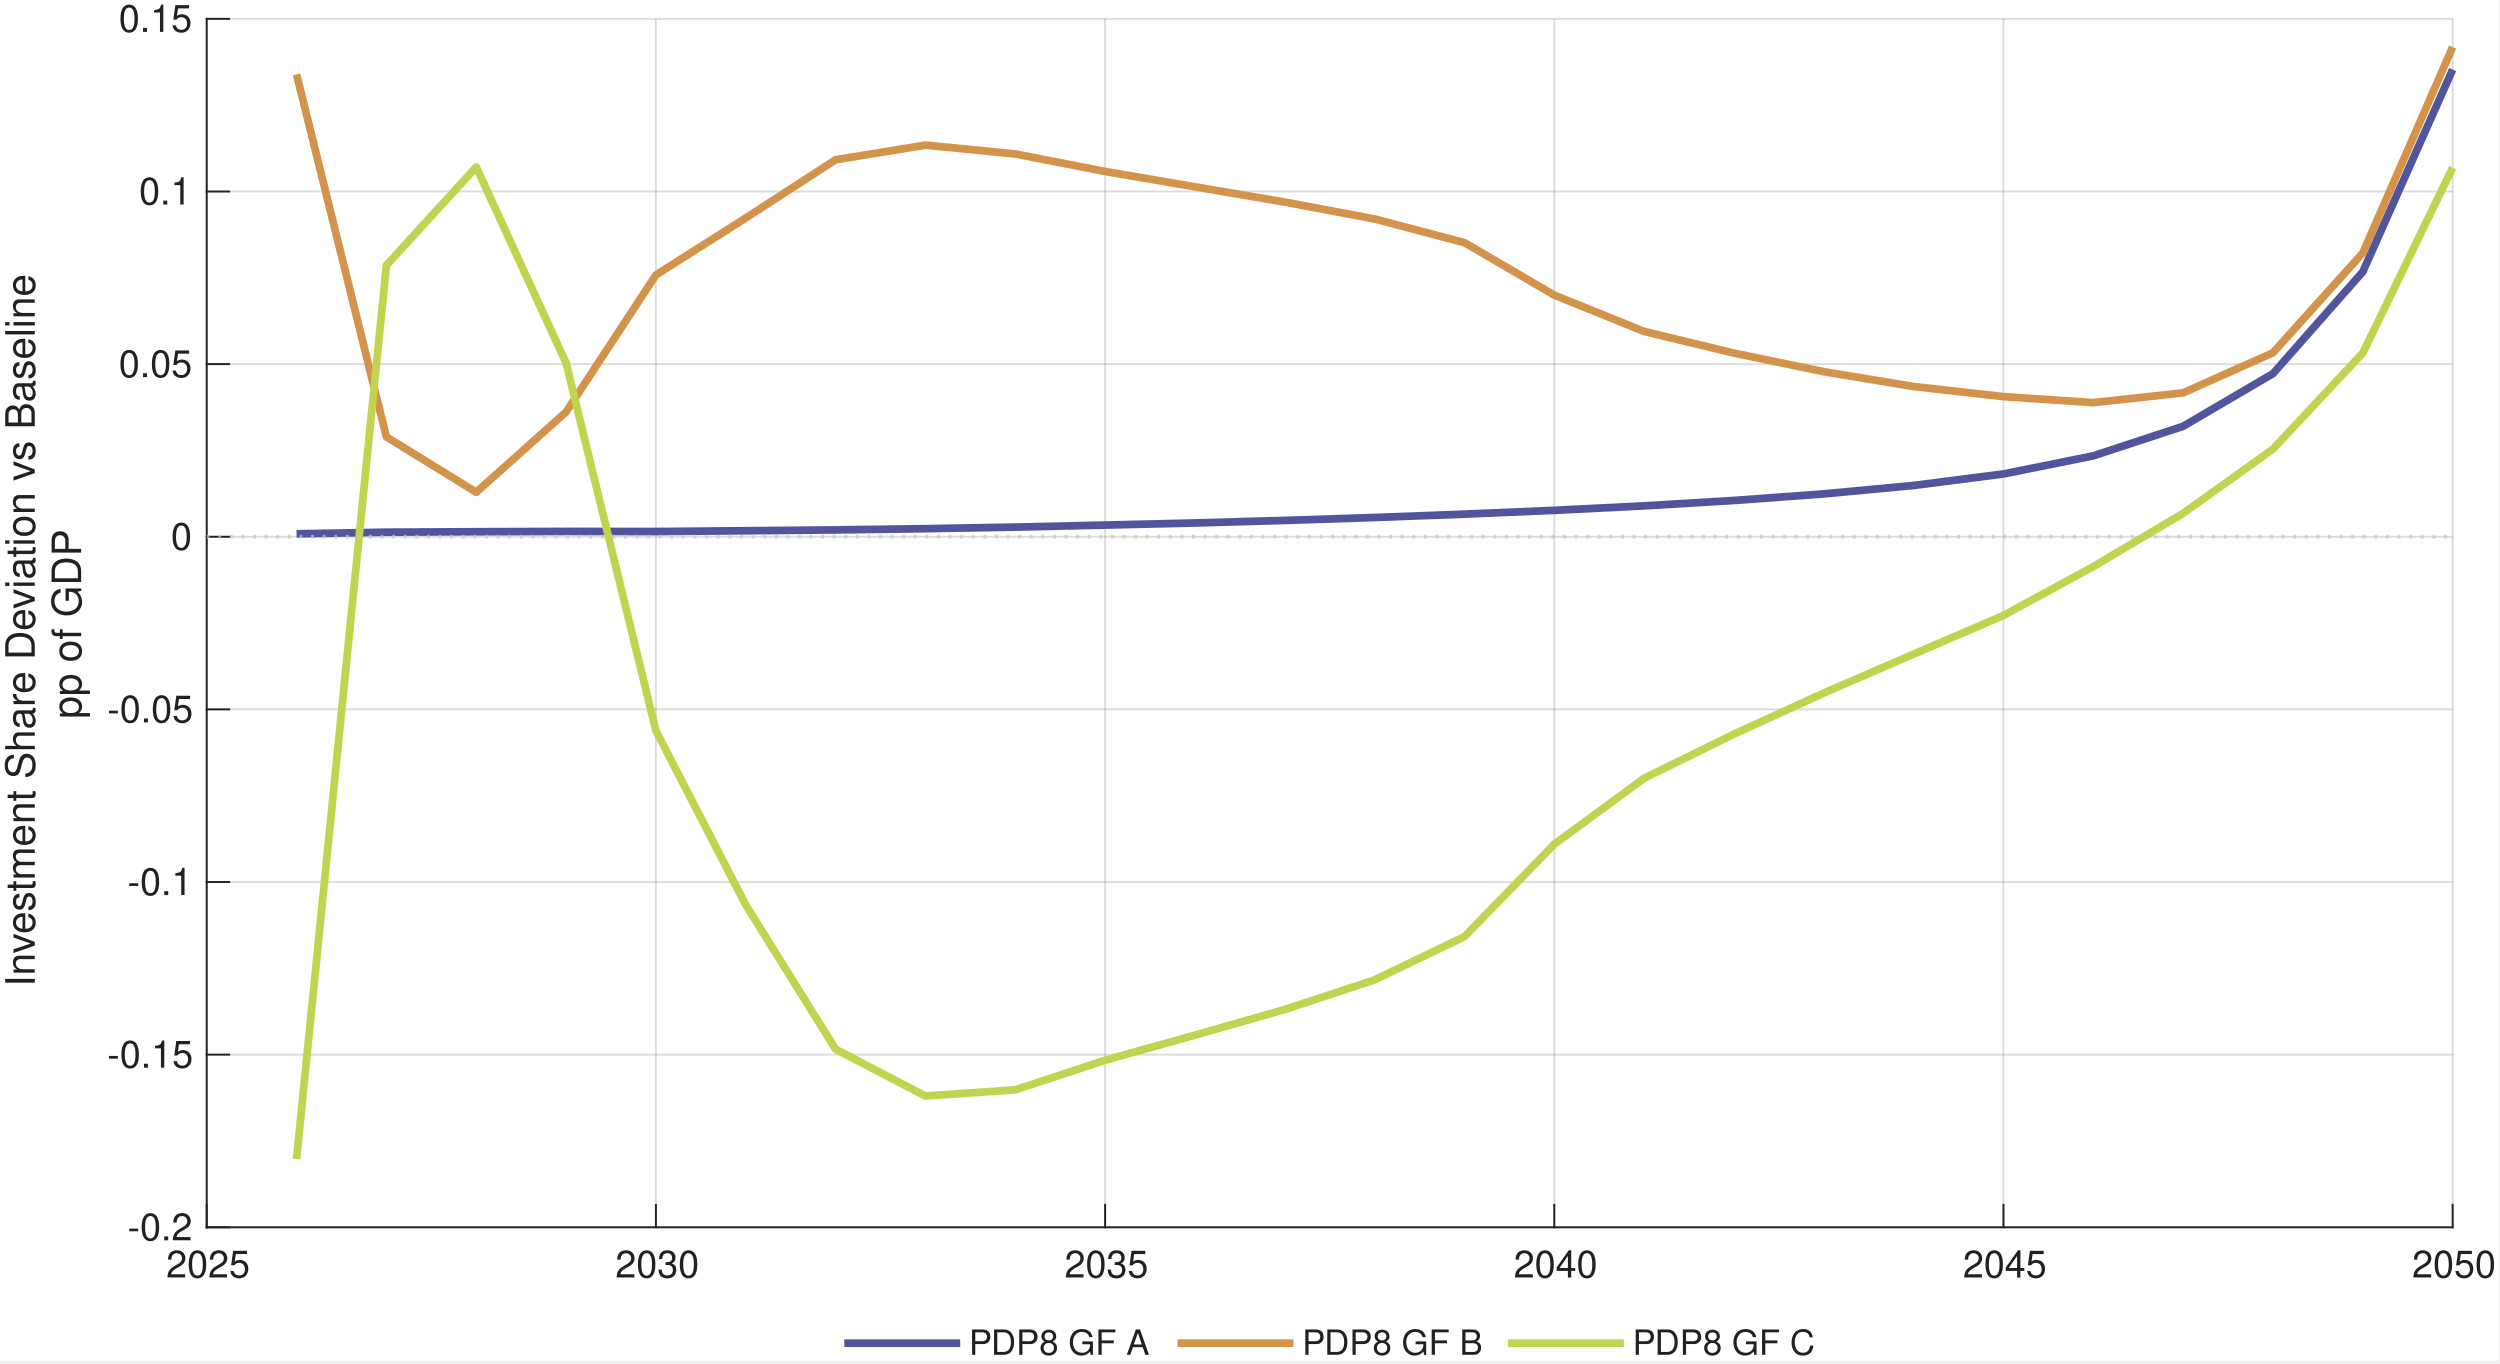
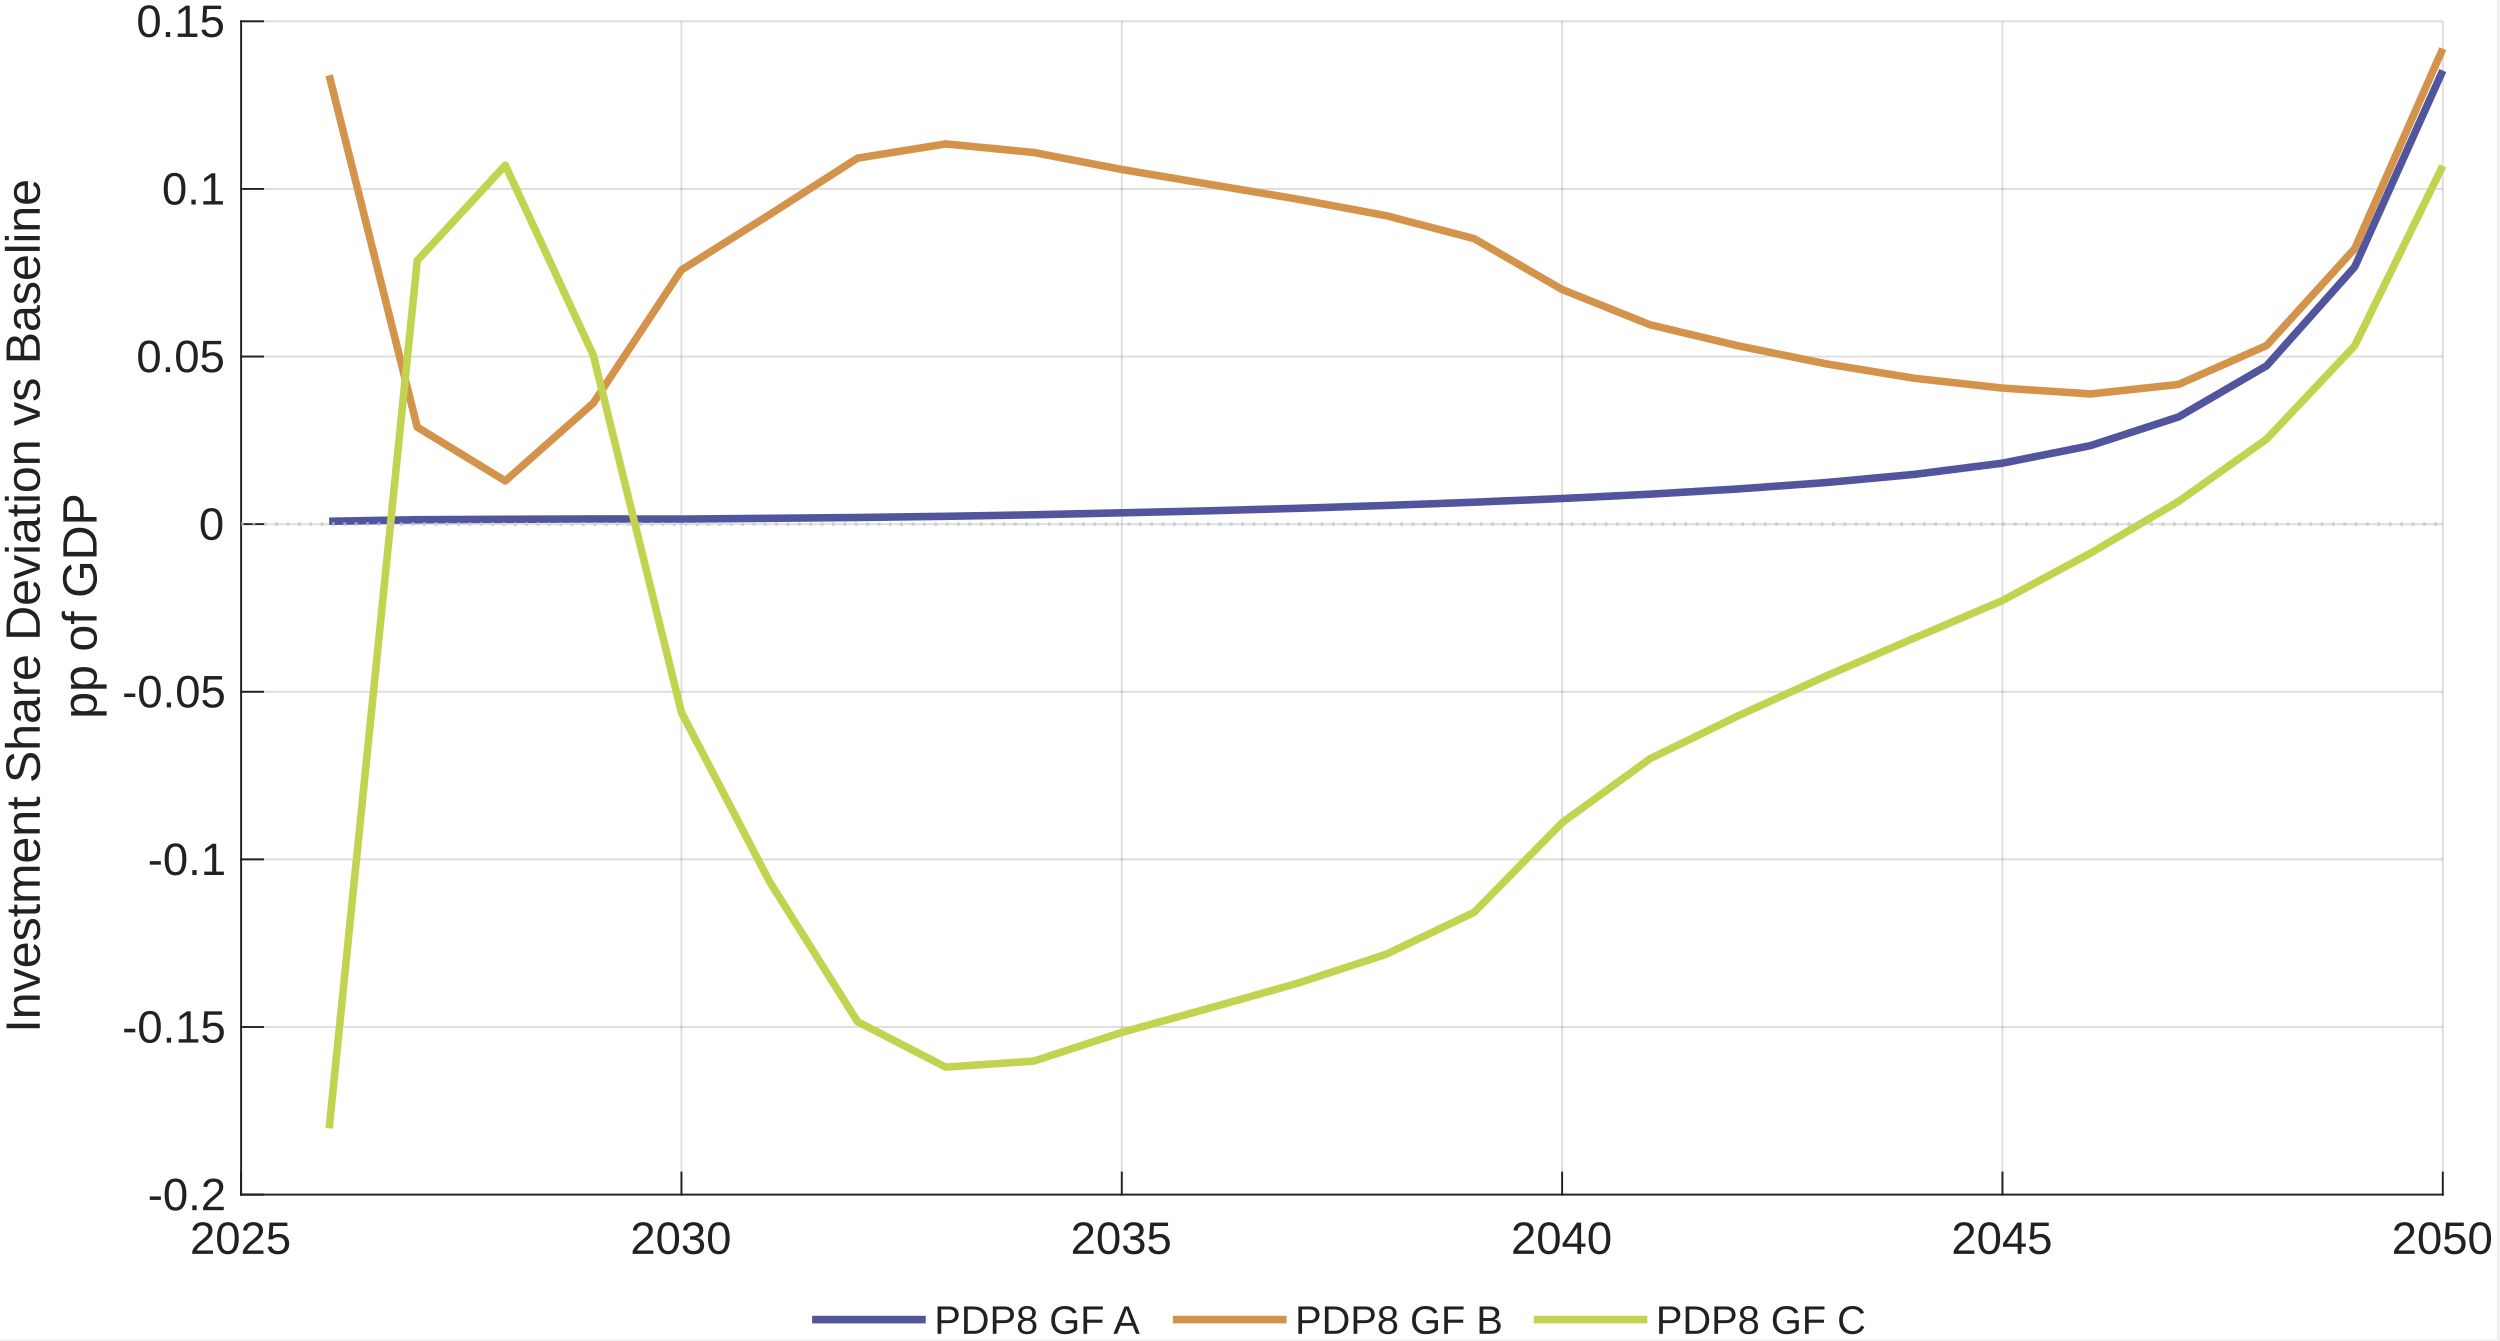
- <svg xmlns="http://www.w3.org/2000/svg" width="228.247mm" height="124.531mm" viewBox="0 0 647 353" version="1.2" baseProfile="tiny">
+ <svg xmlns="http://www.w3.org/2000/svg" width="232.833mm" height="124.883mm" viewBox="0 0 660 354" version="1.2" baseProfile="tiny">
  <defs>
</defs>
  <g fill="none" stroke="black" stroke-width="1" fill-rule="evenodd" stroke-linecap="square" stroke-linejoin="bevel">
-     <g fill="#ffffff" fill-opacity="1" stroke="none" transform="matrix(0.75,0,0,0.75,-44.0012,-23.625)" font-family="MS Shell Dlg 2" font-size="8.25" font-weight="400" font-style="normal">
-       <path vector-effect="none" fill-rule="evenodd" d="M57,30 L921,30 L921,501 L57,501 L57,30" />
+     <g fill="#ffffff" fill-opacity="1" stroke="none" transform="matrix(0.75,0,0,0.75,-33.8497,-22.875)" font-family="MS Shell Dlg 2" font-size="8.25" font-weight="400" font-style="normal">
+       <path vector-effect="none" fill-rule="evenodd" d="M44,29 L924,29 L924,502 L44,502 L44,29" />
    </g>
-     <g fill="#ffffff" fill-opacity="1" stroke="none" transform="matrix(7.5e-05,0,0,7.5e-05,-44.0012,-23.625)" font-family="MS Shell Dlg 2" font-size="8.25" font-weight="400" font-style="normal">
-       <path vector-effect="none" fill-rule="evenodd" d="M1.3e+06,380000 L1.3e+06,4.55e+06 L9.05e+06,4.55e+06 L9.05e+06,380000 L1.3e+06,380000" />
+     <g fill="#ffffff" fill-opacity="1" stroke="none" transform="matrix(7.5e-05,0,0,7.5e-05,-33.8497,-22.875)" font-family="MS Shell Dlg 2" font-size="8.25" font-weight="400" font-style="normal">
+       <path vector-effect="none" fill-rule="evenodd" d="M1.3e+06,380000 L1.3e+06,4.51e+06 L9.05e+06,4.51e+06 L9.05e+06,380000 L1.3e+06,380000" />
    </g>
-     <g fill="#212121" fill-opacity="0.149" stroke="#212121" stroke-opacity="0.149" stroke-width="0.667" stroke-linecap="butt" stroke-linejoin="round" transform="matrix(0.75,0,0,0.75,-44.0012,-23.625)" font-family="MS Shell Dlg 2" font-size="8.25" font-weight="400" font-style="normal">
-       <polyline fill="none" vector-effect="none" points="130,38 130,455 " />
-       <polyline fill="none" vector-effect="none" points="285,38 285,455 " />
-       <polyline fill="none" vector-effect="none" points="440,38 440,455 " />
-       <polyline fill="none" vector-effect="none" points="595,38 595,455 " />
-       <polyline fill="none" vector-effect="none" points="750,38 750,455 " />
-       <polyline fill="none" vector-effect="none" points="905,38 905,455 " />
-       <polyline fill="none" vector-effect="none" points="130,455 905,455 " />
-       <polyline fill="none" vector-effect="none" points="130,395.429 905,395.429 " />
-       <polyline fill="none" vector-effect="none" points="130,335.857 905,335.857 " />
-       <polyline fill="none" vector-effect="none" points="130,276.286 905,276.286 " />
-       <polyline fill="none" vector-effect="none" points="130,216.714 905,216.714 " />
-       <polyline fill="none" vector-effect="none" points="130,157.143 905,157.143 " />
-       <polyline fill="none" vector-effect="none" points="130,97.571 905,97.571 " />
+     <g fill="#212121" fill-opacity="0.149" stroke="#212121" stroke-opacity="0.149" stroke-width="0.667" stroke-linecap="butt" stroke-linejoin="round" transform="matrix(0.75,0,0,0.75,-33.8497,-22.875)" font-family="MS Shell Dlg 2" font-size="8.25" font-weight="400" font-style="normal">
+       <polyline fill="none" vector-effect="none" points="130,38 130,451 " />
+       <polyline fill="none" vector-effect="none" points="285,38 285,451 " />
+       <polyline fill="none" vector-effect="none" points="440,38 440,451 " />
+       <polyline fill="none" vector-effect="none" points="595,38 595,451 " />
+       <polyline fill="none" vector-effect="none" points="750,38 750,451 " />
+       <polyline fill="none" vector-effect="none" points="905,38 905,451 " />
+       <polyline fill="none" vector-effect="none" points="130,451 905,451 " />
+       <polyline fill="none" vector-effect="none" points="130,392 905,392 " />
+       <polyline fill="none" vector-effect="none" points="130,333 905,333 " />
+       <polyline fill="none" vector-effect="none" points="130,274 905,274 " />
+       <polyline fill="none" vector-effect="none" points="130,215 905,215 " />
+       <polyline fill="none" vector-effect="none" points="130,156 905,156 " />
+       <polyline fill="none" vector-effect="none" points="130,97 905,97 " />
      <polyline fill="none" vector-effect="none" points="130,38 905,38 " />
    </g>
-     <g fill="#212121" fill-opacity="1" stroke="#212121" stroke-opacity="1" stroke-width="0.667" stroke-linecap="square" stroke-linejoin="round" transform="matrix(0.75,0,0,0.75,-44.0012,-23.625)" font-family="MS Shell Dlg 2" font-size="8.25" font-weight="400" font-style="normal">
-       <polyline fill="none" vector-effect="none" points="130,455 905,455 " />
-       <polyline fill="none" vector-effect="none" points="130,455 130,447.25 " />
-       <polyline fill="none" vector-effect="none" points="285,455 285,447.25 " />
-       <polyline fill="none" vector-effect="none" points="440,455 440,447.25 " />
-       <polyline fill="none" vector-effect="none" points="595,455 595,447.25 " />
-       <polyline fill="none" vector-effect="none" points="750,455 750,447.25 " />
-       <polyline fill="none" vector-effect="none" points="905,455 905,447.25 " />
+     <g fill="#212121" fill-opacity="1" stroke="#212121" stroke-opacity="1" stroke-width="0.667" stroke-linecap="square" stroke-linejoin="round" transform="matrix(0.75,0,0,0.75,-33.8497,-22.875)" font-family="MS Shell Dlg 2" font-size="8.25" font-weight="400" font-style="normal">
+       <polyline fill="none" vector-effect="none" points="130,451 905,451 " />
+       <polyline fill="none" vector-effect="none" points="130,451 130,443.25 " />
+       <polyline fill="none" vector-effect="none" points="285,451 285,443.25 " />
+       <polyline fill="none" vector-effect="none" points="440,451 440,443.25 " />
+       <polyline fill="none" vector-effect="none" points="595,451 595,443.25 " />
+       <polyline fill="none" vector-effect="none" points="750,451 750,443.25 " />
+       <polyline fill="none" vector-effect="none" points="905,451 905,443.25 " />
    </g>
-     <g fill="#212121" fill-opacity="1" stroke="#212121" stroke-opacity="1" stroke-width="1" stroke-linecap="square" stroke-linejoin="bevel" transform="matrix(0.75,0,0,0.75,42.9988,330.625)" font-family="Helvetica" font-size="13" font-weight="400" font-style="normal">
-       <text fill="#212121" fill-opacity="1" stroke="none" xml:space="preserve" x="0" y="0" font-family="Helvetica" font-size="13" font-weight="400" font-style="normal">2025</text>
+     <g fill="#212121" fill-opacity="1" stroke="#212121" stroke-opacity="1" stroke-width="1" stroke-linecap="square" stroke-linejoin="bevel" transform="matrix(0.75,0,0,0.75,50.1503,331.025)" font-family="Arial" font-size="16" font-weight="400" font-style="normal">
+       <text fill="#212121" fill-opacity="1" stroke="none" xml:space="preserve" x="0" y="0" font-family="Arial" font-size="16" font-weight="400" font-style="normal">2025</text>
    </g>
-     <g fill="#212121" fill-opacity="1" stroke="#212121" stroke-opacity="1" stroke-width="1" stroke-linecap="square" stroke-linejoin="bevel" transform="matrix(0.75,0,0,0.75,159.249,330.625)" font-family="Helvetica" font-size="13" font-weight="400" font-style="normal">
-       <text fill="#212121" fill-opacity="1" stroke="none" xml:space="preserve" x="0" y="0" font-family="Helvetica" font-size="13" font-weight="400" font-style="normal">2030</text>
+     <g fill="#212121" fill-opacity="1" stroke="#212121" stroke-opacity="1" stroke-width="1" stroke-linecap="square" stroke-linejoin="bevel" transform="matrix(0.75,0,0,0.75,166.4,331.025)" font-family="Arial" font-size="16" font-weight="400" font-style="normal">
+       <text fill="#212121" fill-opacity="1" stroke="none" xml:space="preserve" x="0" y="0" font-family="Arial" font-size="16" font-weight="400" font-style="normal">2030</text>
    </g>
-     <g fill="#212121" fill-opacity="1" stroke="#212121" stroke-opacity="1" stroke-width="1" stroke-linecap="square" stroke-linejoin="bevel" transform="matrix(0.75,0,0,0.75,275.499,330.625)" font-family="Helvetica" font-size="13" font-weight="400" font-style="normal">
-       <text fill="#212121" fill-opacity="1" stroke="none" xml:space="preserve" x="0" y="0" font-family="Helvetica" font-size="13" font-weight="400" font-style="normal">2035</text>
+     <g fill="#212121" fill-opacity="1" stroke="#212121" stroke-opacity="1" stroke-width="1" stroke-linecap="square" stroke-linejoin="bevel" transform="matrix(0.75,0,0,0.75,282.65,331.025)" font-family="Arial" font-size="16" font-weight="400" font-style="normal">
+       <text fill="#212121" fill-opacity="1" stroke="none" xml:space="preserve" x="0" y="0" font-family="Arial" font-size="16" font-weight="400" font-style="normal">2035</text>
    </g>
-     <g fill="#212121" fill-opacity="1" stroke="#212121" stroke-opacity="1" stroke-width="1" stroke-linecap="square" stroke-linejoin="bevel" transform="matrix(0.75,0,0,0.75,391.749,330.625)" font-family="Helvetica" font-size="13" font-weight="400" font-style="normal">
-       <text fill="#212121" fill-opacity="1" stroke="none" xml:space="preserve" x="0" y="0" font-family="Helvetica" font-size="13" font-weight="400" font-style="normal">2040</text>
+     <g fill="#212121" fill-opacity="1" stroke="#212121" stroke-opacity="1" stroke-width="1" stroke-linecap="square" stroke-linejoin="bevel" transform="matrix(0.75,0,0,0.75,398.9,331.025)" font-family="Arial" font-size="16" font-weight="400" font-style="normal">
+       <text fill="#212121" fill-opacity="1" stroke="none" xml:space="preserve" x="0" y="0" font-family="Arial" font-size="16" font-weight="400" font-style="normal">2040</text>
    </g>
-     <g fill="#212121" fill-opacity="1" stroke="#212121" stroke-opacity="1" stroke-width="1" stroke-linecap="square" stroke-linejoin="bevel" transform="matrix(0.75,0,0,0.75,507.999,330.625)" font-family="Helvetica" font-size="13" font-weight="400" font-style="normal">
-       <text fill="#212121" fill-opacity="1" stroke="none" xml:space="preserve" x="0" y="0" font-family="Helvetica" font-size="13" font-weight="400" font-style="normal">2045</text>
+     <g fill="#212121" fill-opacity="1" stroke="#212121" stroke-opacity="1" stroke-width="1" stroke-linecap="square" stroke-linejoin="bevel" transform="matrix(0.75,0,0,0.75,515.15,331.025)" font-family="Arial" font-size="16" font-weight="400" font-style="normal">
+       <text fill="#212121" fill-opacity="1" stroke="none" xml:space="preserve" x="0" y="0" font-family="Arial" font-size="16" font-weight="400" font-style="normal">2045</text>
    </g>
-     <g fill="#212121" fill-opacity="1" stroke="#212121" stroke-opacity="1" stroke-width="1" stroke-linecap="square" stroke-linejoin="bevel" transform="matrix(0.75,0,0,0.75,624.249,330.625)" font-family="Helvetica" font-size="13" font-weight="400" font-style="normal">
-       <text fill="#212121" fill-opacity="1" stroke="none" xml:space="preserve" x="0" y="0" font-family="Helvetica" font-size="13" font-weight="400" font-style="normal">2050</text>
+     <g fill="#212121" fill-opacity="1" stroke="#212121" stroke-opacity="1" stroke-width="1" stroke-linecap="square" stroke-linejoin="bevel" transform="matrix(0.75,0,0,0.75,631.4,331.025)" font-family="Arial" font-size="16" font-weight="400" font-style="normal">
+       <text fill="#212121" fill-opacity="1" stroke="none" xml:space="preserve" x="0" y="0" font-family="Arial" font-size="16" font-weight="400" font-style="normal">2050</text>
    </g>
-     <g fill="#212121" fill-opacity="1" stroke="#212121" stroke-opacity="1" stroke-width="1" stroke-linecap="square" stroke-linejoin="bevel" transform="matrix(0,-0.75,0.75,0,9.00001,255.375)" font-family="Helvetica" font-size="14" font-weight="400" font-style="normal">
-       <text fill="#212121" fill-opacity="1" stroke="none" xml:space="preserve" x="0" y="0" font-family="Helvetica" font-size="14" font-weight="400" font-style="normal">Investment Share Deviation vs Baseline</text>
+     <g fill="#212121" fill-opacity="1" stroke="#212121" stroke-opacity="1" stroke-width="1" stroke-linecap="square" stroke-linejoin="bevel" transform="matrix(0,-0.75,0.75,0,10.5,272.625)" font-family="Arial" font-size="17" font-weight="400" font-style="normal">
+       <text fill="#212121" fill-opacity="1" stroke="none" xml:space="preserve" x="0" y="0" font-family="Arial" font-size="17" font-weight="400" font-style="normal">Investment Share Deviation vs Baseline</text>
    </g>
-     <g fill="#212121" fill-opacity="1" stroke="#212121" stroke-opacity="1" stroke-width="1" stroke-linecap="square" stroke-linejoin="bevel" transform="matrix(0,-0.75,0.75,0,21,186)" font-family="Helvetica" font-size="14" font-weight="400" font-style="normal">
-       <text fill="#212121" fill-opacity="1" stroke="none" xml:space="preserve" x="0" y="0" font-family="Helvetica" font-size="14" font-weight="400" font-style="normal">pp of GDP</text>
+     <g fill="#212121" fill-opacity="1" stroke="#212121" stroke-opacity="1" stroke-width="1" stroke-linecap="square" stroke-linejoin="bevel" transform="matrix(0,-0.75,0.75,0,25.5,189.75)" font-family="Arial" font-size="17" font-weight="400" font-style="normal">
+       <text fill="#212121" fill-opacity="1" stroke="none" xml:space="preserve" x="0" y="0" font-family="Arial" font-size="17" font-weight="400" font-style="normal">pp of GDP</text>
    </g>
-     <g fill="#212121" fill-opacity="1" stroke="#212121" stroke-opacity="1" stroke-width="0.667" stroke-linecap="square" stroke-linejoin="round" transform="matrix(0.75,0,0,0.75,-44.0012,-23.625)" font-family="Helvetica" font-size="14" font-weight="400" font-style="normal">
-       <polyline fill="none" vector-effect="none" points="130,455 130,38 " />
-       <polyline fill="none" vector-effect="none" points="130,455 137.75,455 " />
-       <polyline fill="none" vector-effect="none" points="130,395.429 137.75,395.429 " />
-       <polyline fill="none" vector-effect="none" points="130,335.857 137.75,335.857 " />
-       <polyline fill="none" vector-effect="none" points="130,276.286 137.75,276.286 " />
-       <polyline fill="none" vector-effect="none" points="130,216.714 137.75,216.714 " />
-       <polyline fill="none" vector-effect="none" points="130,157.143 137.75,157.143 " />
-       <polyline fill="none" vector-effect="none" points="130,97.571 137.75,97.571 " />
+     <g fill="#212121" fill-opacity="1" stroke="#212121" stroke-opacity="1" stroke-width="0.667" stroke-linecap="square" stroke-linejoin="round" transform="matrix(0.75,0,0,0.75,-33.8497,-22.875)" font-family="Arial" font-size="17" font-weight="400" font-style="normal">
+       <polyline fill="none" vector-effect="none" points="130,451 130,38 " />
+       <polyline fill="none" vector-effect="none" points="130,451 137.75,451 " />
+       <polyline fill="none" vector-effect="none" points="130,392 137.75,392 " />
+       <polyline fill="none" vector-effect="none" points="130,333 137.75,333 " />
+       <polyline fill="none" vector-effect="none" points="130,274 137.75,274 " />
+       <polyline fill="none" vector-effect="none" points="130,215 137.75,215 " />
+       <polyline fill="none" vector-effect="none" points="130,156 137.75,156 " />
+       <polyline fill="none" vector-effect="none" points="130,97 137.75,97 " />
      <polyline fill="none" vector-effect="none" points="130,38 137.75,38 " />
    </g>
-     <g fill="#212121" fill-opacity="1" stroke="#212121" stroke-opacity="1" stroke-width="1" stroke-linecap="square" stroke-linejoin="bevel" transform="matrix(0.75,0,0,0.75,32.9999,321)" font-family="Helvetica" font-size="13" font-weight="400" font-style="normal">
-       <text fill="#212121" fill-opacity="1" stroke="none" xml:space="preserve" x="0" y="0" font-family="Helvetica" font-size="13" font-weight="400" font-style="normal">-0.2</text>
+     <g fill="#212121" fill-opacity="1" stroke="#212121" stroke-opacity="1" stroke-width="1" stroke-linecap="square" stroke-linejoin="bevel" transform="matrix(0.75,0,0,0.75,39.0012,319.5)" font-family="Arial" font-size="16" font-weight="400" font-style="normal">
+       <text fill="#212121" fill-opacity="1" stroke="none" xml:space="preserve" x="0" y="0" font-family="Arial" font-size="16" font-weight="400" font-style="normal">-0.2</text>
    </g>
-     <g fill="#212121" fill-opacity="1" stroke="#212121" stroke-opacity="1" stroke-width="1" stroke-linecap="square" stroke-linejoin="bevel" transform="matrix(0.75,0,0,0.75,27.7499,276.321)" font-family="Helvetica" font-size="13" font-weight="400" font-style="normal">
-       <text fill="#212121" fill-opacity="1" stroke="none" xml:space="preserve" x="0" y="0" font-family="Helvetica" font-size="13" font-weight="400" font-style="normal">-0.15</text>
+     <g fill="#212121" fill-opacity="1" stroke="#212121" stroke-opacity="1" stroke-width="1" stroke-linecap="square" stroke-linejoin="bevel" transform="matrix(0.75,0,0,0.75,32.2512,275.25)" font-family="Arial" font-size="16" font-weight="400" font-style="normal">
+       <text fill="#212121" fill-opacity="1" stroke="none" xml:space="preserve" x="0" y="0" font-family="Arial" font-size="16" font-weight="400" font-style="normal">-0.15</text>
    </g>
-     <g fill="#212121" fill-opacity="1" stroke="#212121" stroke-opacity="1" stroke-width="1" stroke-linecap="square" stroke-linejoin="bevel" transform="matrix(0.75,0,0,0.75,32.9999,231.643)" font-family="Helvetica" font-size="13" font-weight="400" font-style="normal">
-       <text fill="#212121" fill-opacity="1" stroke="none" xml:space="preserve" x="0" y="0" font-family="Helvetica" font-size="13" font-weight="400" font-style="normal">-0.1</text>
+     <g fill="#212121" fill-opacity="1" stroke="#212121" stroke-opacity="1" stroke-width="1" stroke-linecap="square" stroke-linejoin="bevel" transform="matrix(0.75,0,0,0.75,39.0012,231)" font-family="Arial" font-size="16" font-weight="400" font-style="normal">
+       <text fill="#212121" fill-opacity="1" stroke="none" xml:space="preserve" x="0" y="0" font-family="Arial" font-size="16" font-weight="400" font-style="normal">-0.1</text>
    </g>
-     <g fill="#212121" fill-opacity="1" stroke="#212121" stroke-opacity="1" stroke-width="1" stroke-linecap="square" stroke-linejoin="bevel" transform="matrix(0.75,0,0,0.75,27.7499,186.964)" font-family="Helvetica" font-size="13" font-weight="400" font-style="normal">
-       <text fill="#212121" fill-opacity="1" stroke="none" xml:space="preserve" x="0" y="0" font-family="Helvetica" font-size="13" font-weight="400" font-style="normal">-0.05</text>
+     <g fill="#212121" fill-opacity="1" stroke="#212121" stroke-opacity="1" stroke-width="1" stroke-linecap="square" stroke-linejoin="bevel" transform="matrix(0.75,0,0,0.75,32.2512,186.75)" font-family="Arial" font-size="16" font-weight="400" font-style="normal">
+       <text fill="#212121" fill-opacity="1" stroke="none" xml:space="preserve" x="0" y="0" font-family="Arial" font-size="16" font-weight="400" font-style="normal">-0.05</text>
    </g>
-     <g fill="#212121" fill-opacity="1" stroke="#212121" stroke-opacity="1" stroke-width="1" stroke-linecap="square" stroke-linejoin="bevel" transform="matrix(0.75,0,0,0.75,44.2499,142.286)" font-family="Helvetica" font-size="13" font-weight="400" font-style="normal">
-       <text fill="#212121" fill-opacity="1" stroke="none" xml:space="preserve" x="0" y="0" font-family="Helvetica" font-size="13" font-weight="400" font-style="normal">0</text>
+     <g fill="#212121" fill-opacity="1" stroke="#212121" stroke-opacity="1" stroke-width="1" stroke-linecap="square" stroke-linejoin="bevel" transform="matrix(0.75,0,0,0.75,52.5012,142.5)" font-family="Arial" font-size="16" font-weight="400" font-style="normal">
+       <text fill="#212121" fill-opacity="1" stroke="none" xml:space="preserve" x="0" y="0" font-family="Arial" font-size="16" font-weight="400" font-style="normal">0</text>
    </g>
-     <g fill="#212121" fill-opacity="1" stroke="#212121" stroke-opacity="1" stroke-width="1" stroke-linecap="square" stroke-linejoin="bevel" transform="matrix(0.75,0,0,0.75,30.7499,97.6071)" font-family="Helvetica" font-size="13" font-weight="400" font-style="normal">
-       <text fill="#212121" fill-opacity="1" stroke="none" xml:space="preserve" x="0" y="0" font-family="Helvetica" font-size="13" font-weight="400" font-style="normal">0.05</text>
+     <g fill="#212121" fill-opacity="1" stroke="#212121" stroke-opacity="1" stroke-width="1" stroke-linecap="square" stroke-linejoin="bevel" transform="matrix(0.75,0,0,0.75,36.0012,98.25)" font-family="Arial" font-size="16" font-weight="400" font-style="normal">
+       <text fill="#212121" fill-opacity="1" stroke="none" xml:space="preserve" x="0" y="0" font-family="Arial" font-size="16" font-weight="400" font-style="normal">0.05</text>
    </g>
-     <g fill="#212121" fill-opacity="1" stroke="#212121" stroke-opacity="1" stroke-width="1" stroke-linecap="square" stroke-linejoin="bevel" transform="matrix(0.75,0,0,0.75,35.9999,52.9286)" font-family="Helvetica" font-size="13" font-weight="400" font-style="normal">
-       <text fill="#212121" fill-opacity="1" stroke="none" xml:space="preserve" x="0" y="0" font-family="Helvetica" font-size="13" font-weight="400" font-style="normal">0.1</text>
+     <g fill="#212121" fill-opacity="1" stroke="#212121" stroke-opacity="1" stroke-width="1" stroke-linecap="square" stroke-linejoin="bevel" transform="matrix(0.75,0,0,0.75,42.7512,54)" font-family="Arial" font-size="16" font-weight="400" font-style="normal">
+       <text fill="#212121" fill-opacity="1" stroke="none" xml:space="preserve" x="0" y="0" font-family="Arial" font-size="16" font-weight="400" font-style="normal">0.1</text>
    </g>
-     <g fill="#212121" fill-opacity="1" stroke="#212121" stroke-opacity="1" stroke-width="1" stroke-linecap="square" stroke-linejoin="bevel" transform="matrix(0.75,0,0,0.75,30.7499,8.25)" font-family="Helvetica" font-size="13" font-weight="400" font-style="normal">
-       <text fill="#212121" fill-opacity="1" stroke="none" xml:space="preserve" x="0" y="0" font-family="Helvetica" font-size="13" font-weight="400" font-style="normal">0.15</text>
+     <g fill="#212121" fill-opacity="1" stroke="#212121" stroke-opacity="1" stroke-width="1" stroke-linecap="square" stroke-linejoin="bevel" transform="matrix(0.75,0,0,0.75,36.0012,9.75)" font-family="Arial" font-size="16" font-weight="400" font-style="normal">
+       <text fill="#212121" fill-opacity="1" stroke="none" xml:space="preserve" x="0" y="0" font-family="Arial" font-size="16" font-weight="400" font-style="normal">0.15</text>
    </g>
-     <g fill="none" stroke="#50559d" stroke-opacity="1" stroke-width="2.667" stroke-linecap="butt" stroke-linejoin="round" transform="matrix(0.75,0,0,0.75,-44.0012,-23.625)" font-family="Helvetica" font-size="13" font-weight="400" font-style="normal">
-       <polyline fill="none" vector-effect="none" points="161,215.698 192,215.14 223,214.985 254,214.876 285,214.918 316,214.645 347,214.354 378,213.931 409,213.381 440,212.687 471,211.959 502,211.082 533,210.069 564,208.908 595,207.601 626,206.056 657,204.197 688,201.923 719,199.012 750,195.036 781,188.792 812,178.59 843,160.419 874,125.269 905,55.501 " />
+     <g fill="none" stroke="#50559d" stroke-opacity="1" stroke-width="2.667" stroke-linecap="butt" stroke-linejoin="round" transform="matrix(0.75,0,0,0.75,-33.8497,-22.875)" font-family="Arial" font-size="16" font-weight="400" font-style="normal">
+       <polyline fill="none" vector-effect="none" points="161,213.994 192,213.441 223,213.288 254,213.18 285,213.221 316,212.951 347,212.663 378,212.243 409,211.698 440,211.012 471,210.29 502,209.422 533,208.419 564,207.268 595,205.974 626,204.444 657,202.603 688,200.351 719,197.468 750,193.53 781,187.346 812,177.242 843,159.245 874,124.432 905,55.333 " />
    </g>
-     <g fill="none" stroke="#d3934b" stroke-opacity="1" stroke-width="2.667" stroke-linecap="butt" stroke-linejoin="round" transform="matrix(0.75,0,0,0.75,-44.0012,-23.625)" font-family="Helvetica" font-size="13" font-weight="400" font-style="normal">
-       <polyline fill="none" vector-effect="none" points="161,57.169 192,182.251 223,201.352 254,173.667 285,126.377 316,106.72 347,86.616 378,81.579 409,84.624 440,90.677 471,95.966 502,101.232 533,107.066 564,115.229 595,133.333 626,145.873 657,153.349 688,159.759 719,164.88 750,168.365 781,170.441 812,167.055 843,153.21 874,118.785 905,47.743 " />
+     <g fill="none" stroke="#d3934b" stroke-opacity="1" stroke-width="2.667" stroke-linecap="butt" stroke-linejoin="round" transform="matrix(0.75,0,0,0.75,-33.8497,-22.875)" font-family="Arial" font-size="16" font-weight="400" font-style="normal">
+       <polyline fill="none" vector-effect="none" points="161,56.985 192,180.867 223,199.785 254,172.366 285,125.529 316,106.061 347,86.149 378,81.161 409,84.177 440,90.172 471,95.409 502,100.625 533,106.404 564,114.488 595,132.418 626,144.839 657,152.242 688,158.591 719,163.662 750,167.114 781,169.17 812,165.817 843,152.105 874,118.01 905,47.649 " />
    </g>
-     <g fill="none" stroke="#c1d34f" stroke-opacity="1" stroke-width="2.667" stroke-linecap="butt" stroke-linejoin="round" transform="matrix(0.75,0,0,0.75,-44.0012,-23.625)" font-family="Helvetica" font-size="13" font-weight="400" font-style="normal">
-       <polyline fill="none" vector-effect="none" points="161,431.449 192,123.043 223,89.134 254,156.733 285,283.646 316,343.74 347,393.559 378,409.686 409,407.558 440,397.345 471,388.684 502,379.837 533,369.604 564,354.693 595,322.809 626,300.048 657,284.812 688,270.629 719,257.2 750,243.863 781,226.998 812,208.631 843,186.462 874,153.277 905,89.364 " />
+     <g fill="none" stroke="#c1d34f" stroke-opacity="1" stroke-width="2.667" stroke-linecap="butt" stroke-linejoin="round" transform="matrix(0.75,0,0,0.75,-33.8497,-22.875)" font-family="Arial" font-size="16" font-weight="400" font-style="normal">
+       <polyline fill="none" vector-effect="none" points="161,427.675 192,122.227 223,88.644 254,155.594 285,281.29 316,340.807 347,390.148 378,406.121 409,404.013 440,393.899 471,385.32 502,376.558 533,366.423 564,351.655 595,320.077 626,297.534 657,282.445 688,268.398 719,255.097 750,241.888 781,225.185 812,206.994 843,185.038 874,152.171 905,88.872 " />
    </g>
-     <g fill="#c0c7cd" fill-opacity="0.702" stroke="#c0c7cd" stroke-opacity="0.702" stroke-dasharray="1,3" stroke-dashoffset="0" stroke-width="1.333" stroke-linecap="butt" stroke-linejoin="round" transform="matrix(0.75,0,0,0.75,-44.0012,-23.625)" font-family="Helvetica" font-size="13" font-weight="400" font-style="normal">
-       <polyline fill="none" vector-effect="none" points="130,216.714 905,216.714 " />
+     <g fill="#c0c7cd" fill-opacity="0.702" stroke="#c0c7cd" stroke-opacity="0.702" stroke-dasharray="1,3" stroke-dashoffset="0" stroke-width="1.333" stroke-linecap="butt" stroke-linejoin="round" transform="matrix(0.75,0,0,0.75,-33.8497,-22.875)" font-family="Arial" font-size="16" font-weight="400" font-style="normal">
+       <polyline fill="none" vector-effect="none" points="130,215 905,215 " />
    </g>
-     <g fill="#50559d" fill-opacity="1" stroke="#50559d" stroke-opacity="1" stroke-width="2.667" stroke-linecap="butt" stroke-linejoin="round" transform="matrix(0.75,0,0,0.75,-44.0012,-23.625)" font-family="Helvetica" font-size="13" font-weight="400" font-style="normal">
-       <polyline fill="none" vector-effect="none" points="350,495 390,495 " />
+     <g fill="#50559d" fill-opacity="1" stroke="#50559d" stroke-opacity="1" stroke-width="2.667" stroke-linecap="butt" stroke-linejoin="round" transform="matrix(0.75,0,0,0.75,-33.8497,-22.875)" font-family="Arial" font-size="16" font-weight="400" font-style="normal">
+       <polyline fill="none" vector-effect="none" points="331,495 371,495 " />
    </g>
-     <g fill="#d3934b" fill-opacity="1" stroke="#d3934b" stroke-opacity="1" stroke-width="2.667" stroke-linecap="butt" stroke-linejoin="round" transform="matrix(0.75,0,0,0.75,-44.0012,-23.625)" font-family="Helvetica" font-size="13" font-weight="400" font-style="normal">
-       <polyline fill="none" vector-effect="none" points="465,495 505,495 " />
+     <g fill="#d3934b" fill-opacity="1" stroke="#d3934b" stroke-opacity="1" stroke-width="2.667" stroke-linecap="butt" stroke-linejoin="round" transform="matrix(0.75,0,0,0.75,-33.8497,-22.875)" font-family="Arial" font-size="16" font-weight="400" font-style="normal">
+       <polyline fill="none" vector-effect="none" points="458,495 498,495 " />
    </g>
-     <g fill="#c1d34f" fill-opacity="1" stroke="#c1d34f" stroke-opacity="1" stroke-width="2.667" stroke-linecap="butt" stroke-linejoin="round" transform="matrix(0.75,0,0,0.75,-44.0012,-23.625)" font-family="Helvetica" font-size="13" font-weight="400" font-style="normal">
-       <polyline fill="none" vector-effect="none" points="579,495 619,495 " />
+     <g fill="#c1d34f" fill-opacity="1" stroke="#c1d34f" stroke-opacity="1" stroke-width="2.667" stroke-linecap="butt" stroke-linejoin="round" transform="matrix(0.75,0,0,0.75,-33.8497,-22.875)" font-family="Arial" font-size="16" font-weight="400" font-style="normal">
+       <polyline fill="none" vector-effect="none" points="585,495 625,495 " />
    </g>
-     <g fill="#212121" fill-opacity="1" stroke="#212121" stroke-opacity="1" stroke-width="1" stroke-linecap="square" stroke-linejoin="bevel" transform="matrix(0.75,0,0,0.75,250.749,350.625)" font-family="Helvetica" font-size="12" font-weight="400" font-style="normal">
-       <text fill="#212121" fill-opacity="1" stroke="none" xml:space="preserve" x="0" y="0" font-family="Helvetica" font-size="12" font-weight="400" font-style="normal">PDP8 GF A</text>
+     <g fill="#212121" fill-opacity="1" stroke="#212121" stroke-opacity="1" stroke-width="1" stroke-linecap="square" stroke-linejoin="bevel" transform="matrix(0.75,0,0,0.75,246.65,352.125)" font-family="Arial" font-size="14" font-weight="400" font-style="normal">
+       <text fill="#212121" fill-opacity="1" stroke="none" xml:space="preserve" x="0" y="0" font-family="Arial" font-size="14" font-weight="400" font-style="normal">PDP8 GF A</text>
    </g>
-     <g fill="#212121" fill-opacity="1" stroke="#212121" stroke-opacity="1" stroke-width="1" stroke-linecap="square" stroke-linejoin="bevel" transform="matrix(0.75,0,0,0.75,336.999,350.625)" font-family="Helvetica" font-size="12" font-weight="400" font-style="normal">
-       <text fill="#212121" fill-opacity="1" stroke="none" xml:space="preserve" x="0" y="0" font-family="Helvetica" font-size="12" font-weight="400" font-style="normal">PDP8 GF B</text>
+     <g fill="#212121" fill-opacity="1" stroke="#212121" stroke-opacity="1" stroke-width="1" stroke-linecap="square" stroke-linejoin="bevel" transform="matrix(0.75,0,0,0.75,341.9,352.125)" font-family="Arial" font-size="14" font-weight="400" font-style="normal">
+       <text fill="#212121" fill-opacity="1" stroke="none" xml:space="preserve" x="0" y="0" font-family="Arial" font-size="14" font-weight="400" font-style="normal">PDP8 GF B</text>
    </g>
-     <g fill="#212121" fill-opacity="1" stroke="#212121" stroke-opacity="1" stroke-width="1" stroke-linecap="square" stroke-linejoin="bevel" transform="matrix(0.75,0,0,0.75,422.499,350.625)" font-family="Helvetica" font-size="12" font-weight="400" font-style="normal">
-       <text fill="#212121" fill-opacity="1" stroke="none" xml:space="preserve" x="0" y="0" font-family="Helvetica" font-size="12" font-weight="400" font-style="normal">PDP8 GF C</text>
+     <g fill="#212121" fill-opacity="1" stroke="#212121" stroke-opacity="1" stroke-width="1" stroke-linecap="square" stroke-linejoin="bevel" transform="matrix(0.75,0,0,0.75,437.15,352.125)" font-family="Arial" font-size="14" font-weight="400" font-style="normal">
+       <text fill="#212121" fill-opacity="1" stroke="none" xml:space="preserve" x="0" y="0" font-family="Arial" font-size="14" font-weight="400" font-style="normal">PDP8 GF C</text>
    </g>
  </g>
</svg>
